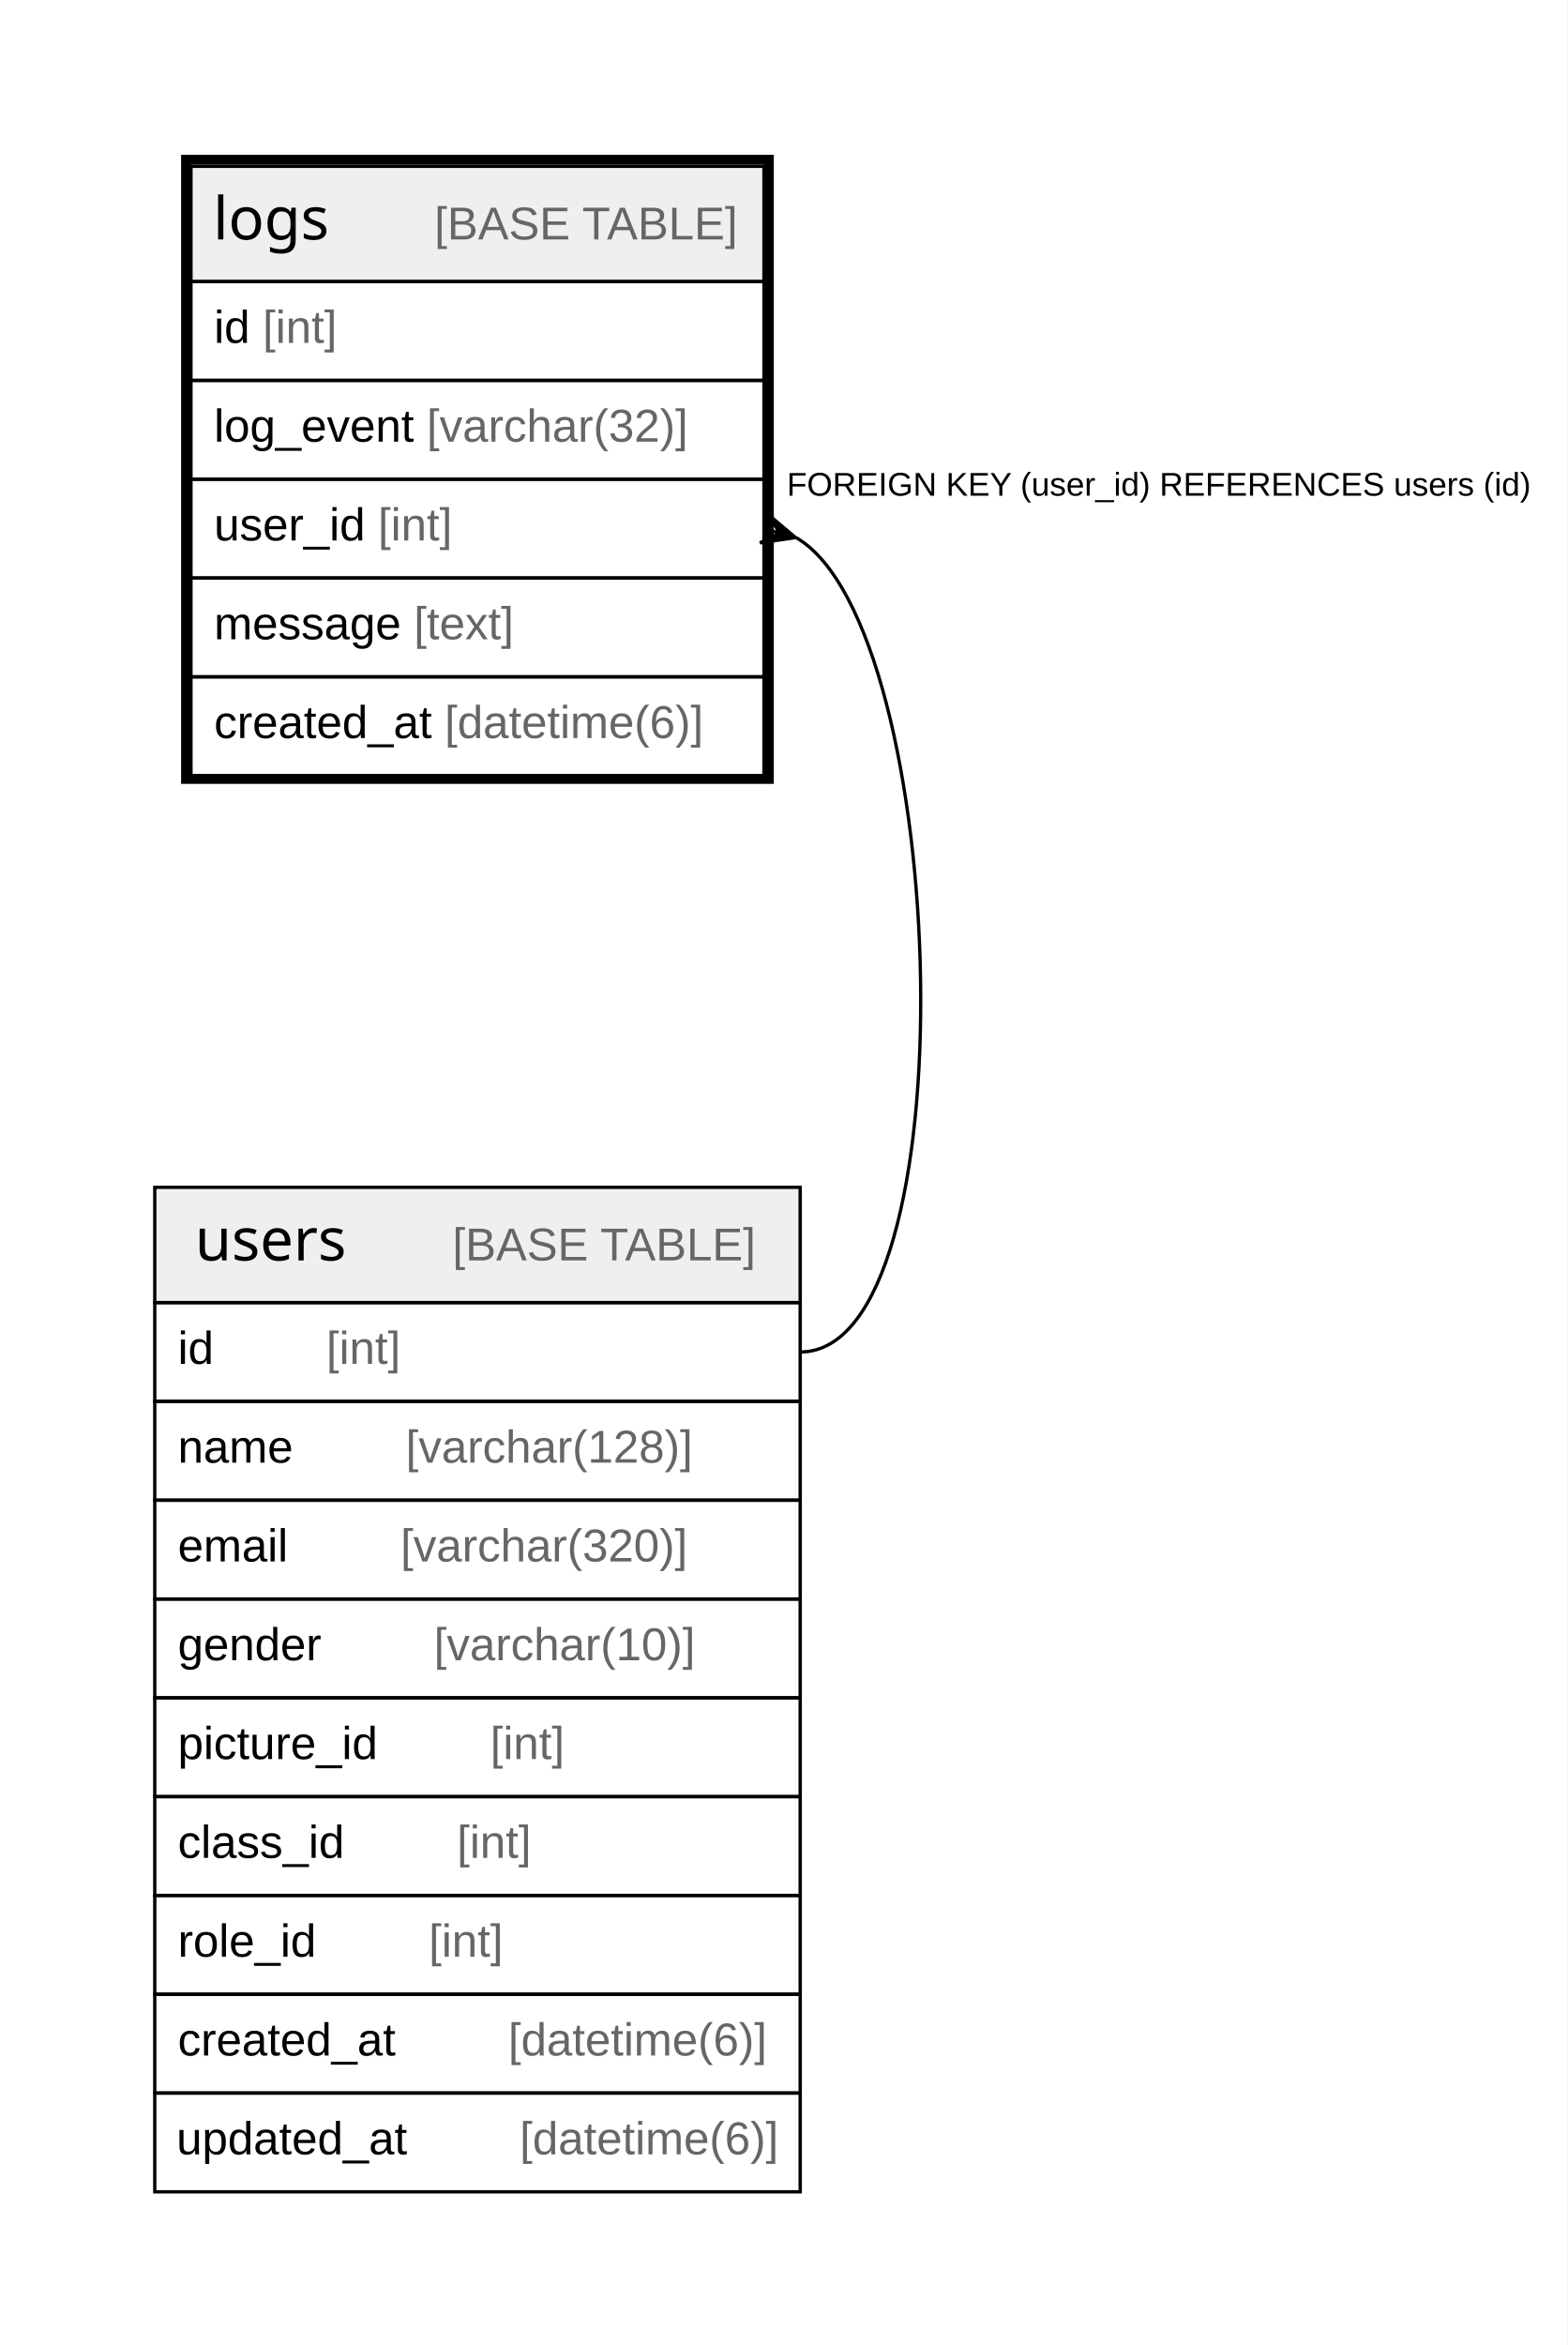
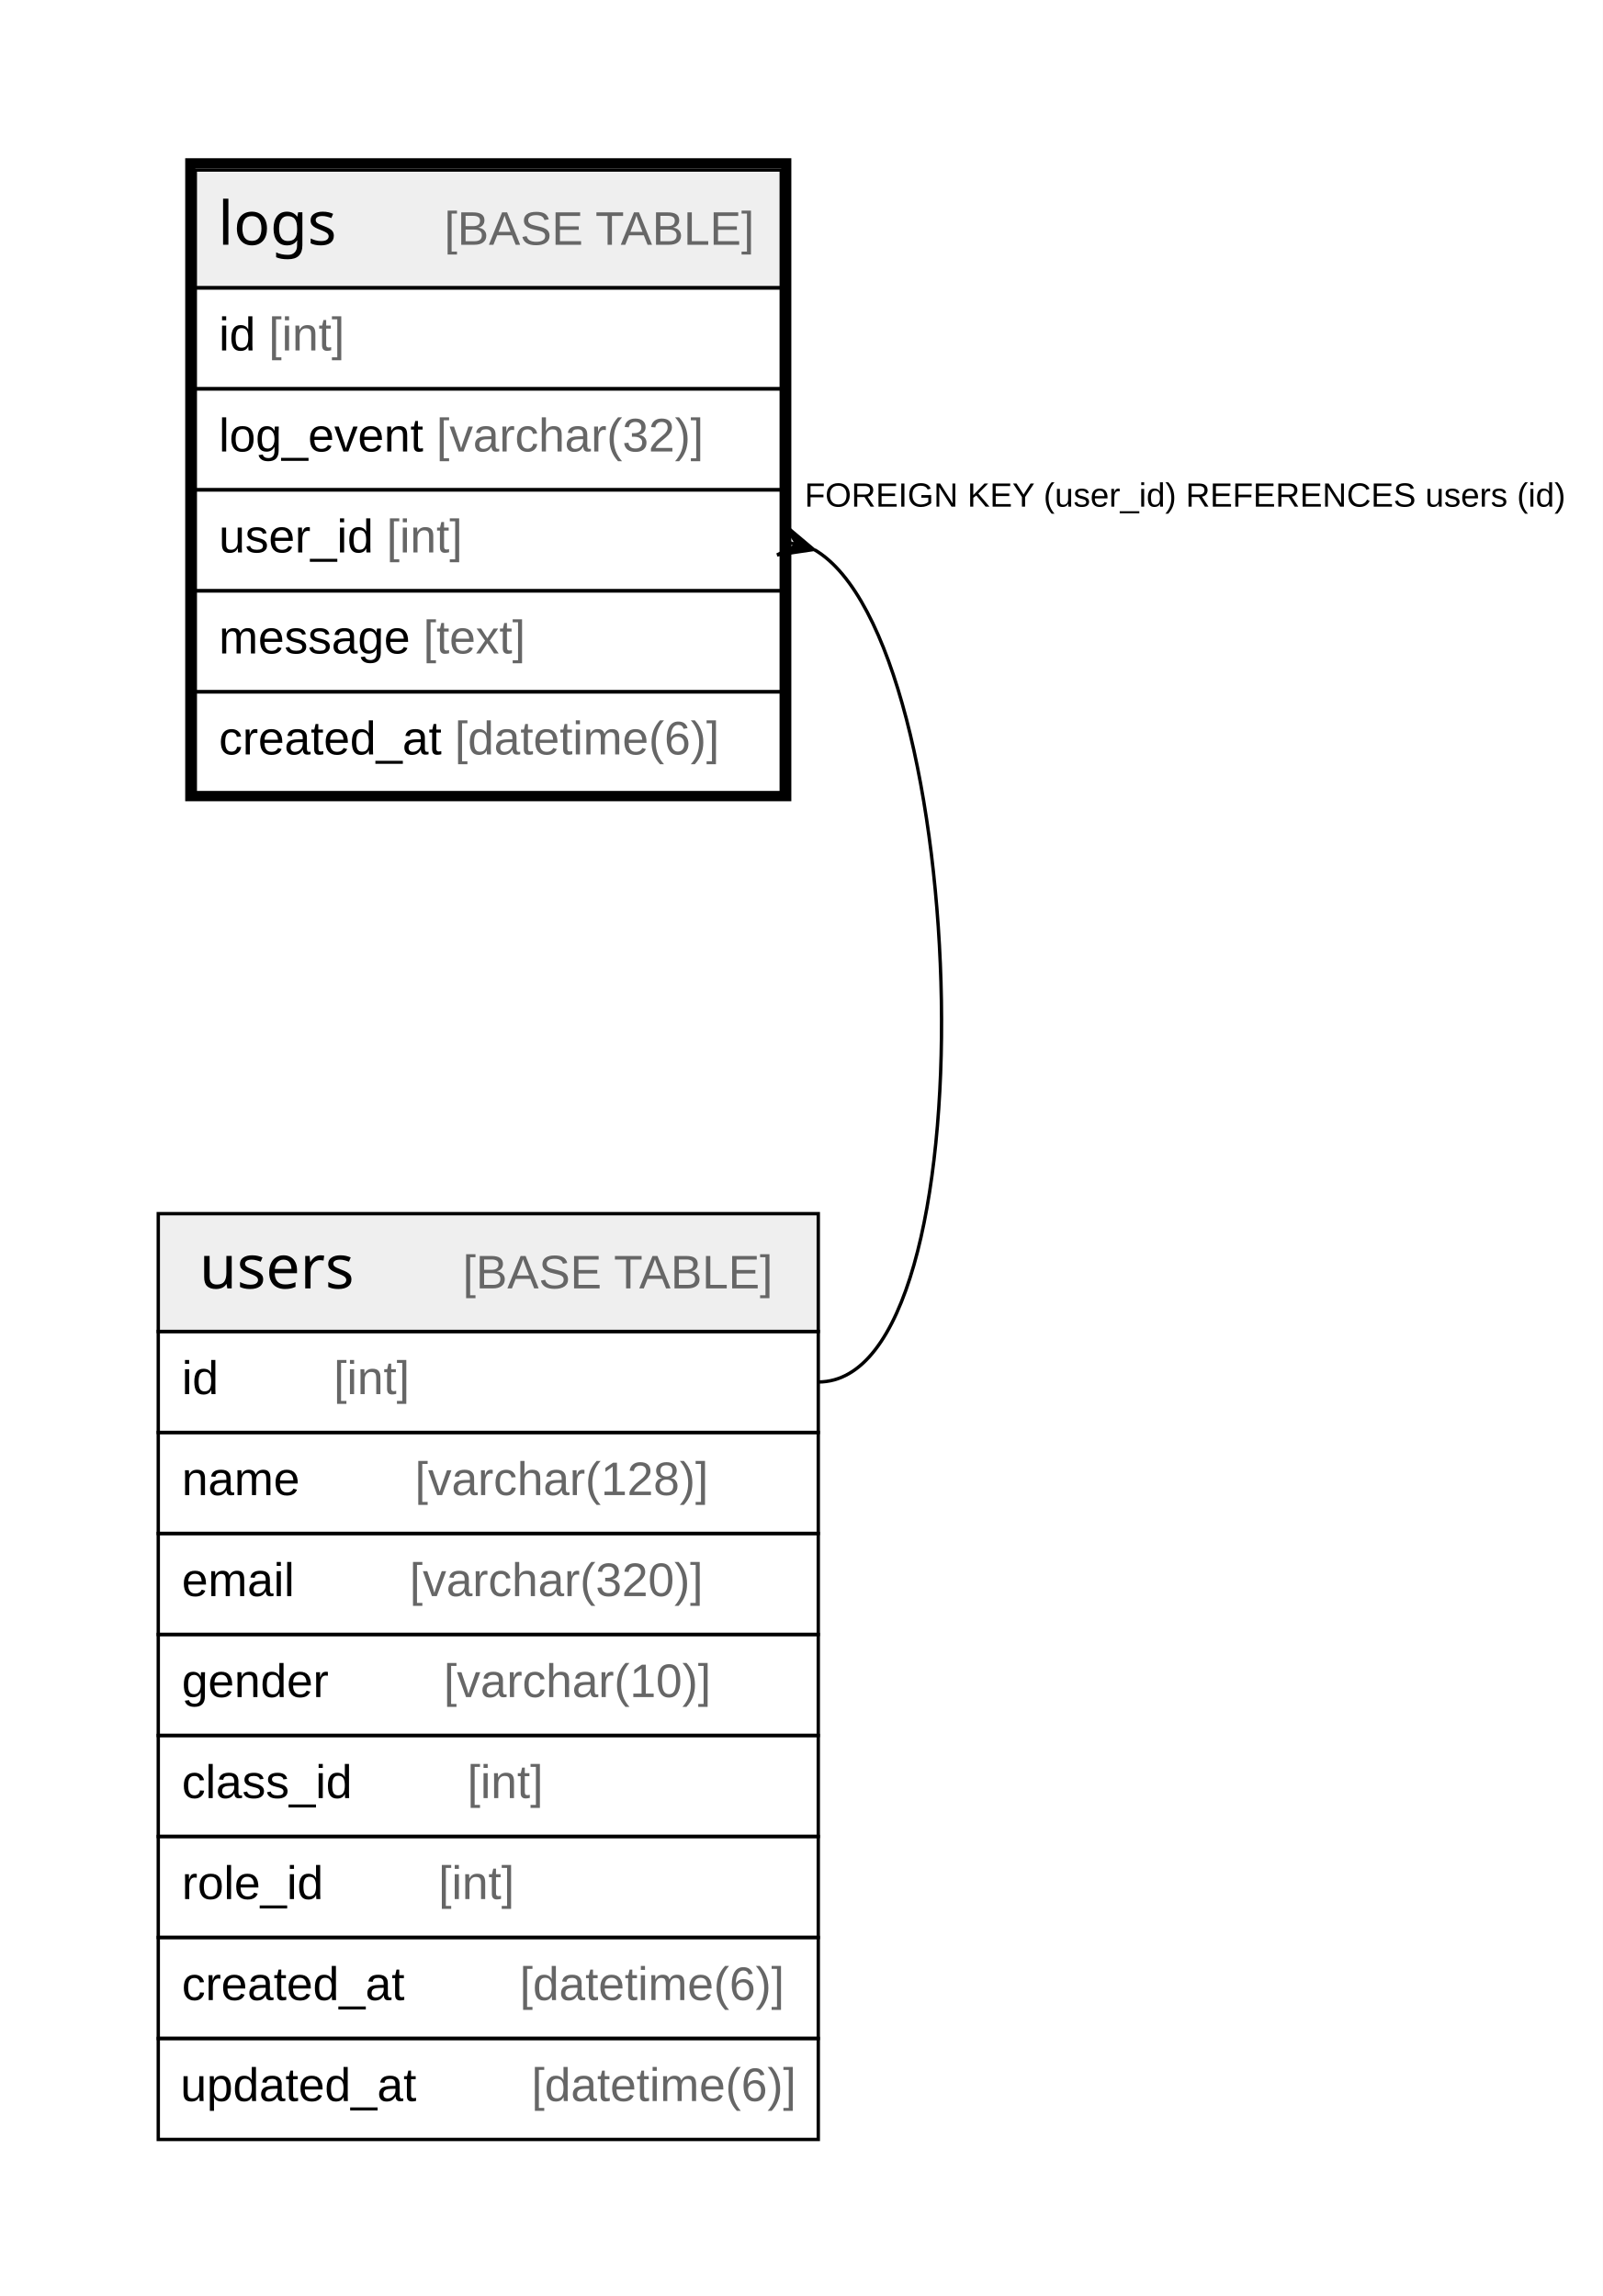
- <svg xmlns="http://www.w3.org/2000/svg" width="476pt" height="712pt" viewBox="0.00 0.00 476.00 712.00">
-   <g id="graph0" class="graph" transform="scale(1 1) rotate(0) translate(4 708)">
-     <polygon fill="#ffffff" stroke="transparent" points="-4,4 -4,-708 472,-708 472,4 -4,4" />
+ <svg xmlns="http://www.w3.org/2000/svg" width="476pt" height="682pt" viewBox="0.00 0.00 476.00 682.00">
+   <g id="graph0" class="graph" transform="scale(1 1) rotate(0) translate(4 678)">
+     <polygon fill="#ffffff" stroke="transparent" points="-4,4 -4,-678 472,-678 472,4 -4,4" />
    <g id="node1" class="node">
-       <polygon fill="#efefef" stroke="transparent" points="54,-622.5 54,-657.5 228,-657.5 228,-622.5 54,-622.5" />
-       <polygon fill="none" stroke="#000000" points="54,-622.5 54,-657.5 228,-657.5 228,-622.5 54,-622.5" />
-       <text text-anchor="start" x="60.713" y="-635.3" font-family="Arial Bold" font-size="18.00" fill="#000000">logs</text>
-       <text text-anchor="start" x="93.719" y="-635.3" font-family="Arial" font-size="14.00" fill="#000000">    </text>
-       <text text-anchor="start" x="127.924" y="-635.3" font-family="Arial" font-size="14.00" fill="#666666">[BASE TABLE]</text>
-       <polygon fill="none" stroke="#000000" points="54,-592.5 54,-622.5 228,-622.5 228,-592.5 54,-592.5" />
-       <text text-anchor="start" x="61" y="-603.9" font-family="Arial" font-size="14.00" fill="#000000">id </text>
-       <text text-anchor="start" x="75.78" y="-603.9" font-family="Arial" font-size="14.00" fill="#666666">[int]</text>
+       <polygon fill="#efefef" stroke="transparent" points="54,-592.5 54,-627.5 228,-627.5 228,-592.5 54,-592.5" />
+       <polygon fill="none" stroke="#000000" points="54,-592.5 54,-627.5 228,-627.5 228,-592.5 54,-592.5" />
+       <text text-anchor="start" x="60.713" y="-605.3" font-family="Arial Bold" font-size="18.00" fill="#000000">logs</text>
+       <text text-anchor="start" x="93.719" y="-605.3" font-family="Arial" font-size="14.00" fill="#000000">    </text>
+       <text text-anchor="start" x="127.924" y="-605.3" font-family="Arial" font-size="14.00" fill="#666666">[BASE TABLE]</text>
      <polygon fill="none" stroke="#000000" points="54,-562.5 54,-592.5 228,-592.5 228,-562.5 54,-562.5" />
-       <text text-anchor="start" x="61" y="-573.9" font-family="Arial" font-size="14.00" fill="#000000">log_event </text>
-       <text text-anchor="start" x="125.583" y="-573.9" font-family="Arial" font-size="14.00" fill="#666666">[varchar(32)]</text>
+       <text text-anchor="start" x="61" y="-573.9" font-family="Arial" font-size="14.00" fill="#000000">id </text>
+       <text text-anchor="start" x="75.78" y="-573.9" font-family="Arial" font-size="14.00" fill="#666666">[int]</text>
      <polygon fill="none" stroke="#000000" points="54,-532.5 54,-562.5 228,-562.5 228,-532.5 54,-532.5" />
-       <text text-anchor="start" x="61" y="-543.9" font-family="Arial" font-size="14.00" fill="#000000">user_id </text>
-       <text text-anchor="start" x="110.788" y="-543.9" font-family="Arial" font-size="14.00" fill="#666666">[int]</text>
+       <text text-anchor="start" x="61" y="-543.9" font-family="Arial" font-size="14.00" fill="#000000">log_event </text>
+       <text text-anchor="start" x="125.583" y="-543.9" font-family="Arial" font-size="14.00" fill="#666666">[varchar(32)]</text>
      <polygon fill="none" stroke="#000000" points="54,-502.5 54,-532.5 228,-532.5 228,-502.5 54,-502.5" />
-       <text text-anchor="start" x="61" y="-513.9" font-family="Arial" font-size="14.00" fill="#000000">message </text>
-       <text text-anchor="start" x="121.682" y="-513.9" font-family="Arial" font-size="14.00" fill="#666666">[text]</text>
+       <text text-anchor="start" x="61" y="-513.9" font-family="Arial" font-size="14.00" fill="#000000">user_id </text>
+       <text text-anchor="start" x="110.788" y="-513.9" font-family="Arial" font-size="14.00" fill="#666666">[int]</text>
      <polygon fill="none" stroke="#000000" points="54,-472.5 54,-502.5 228,-502.5 228,-472.5 54,-472.5" />
-       <text text-anchor="start" x="61" y="-483.9" font-family="Arial" font-size="14.00" fill="#000000">created_at </text>
-       <text text-anchor="start" x="131.028" y="-483.9" font-family="Arial" font-size="14.00" fill="#666666">[datetime(6)]</text>
-       <polygon fill="none" stroke="#000000" stroke-width="3" points="52.5,-471.5 52.5,-659.5 229.5,-659.5 229.5,-471.5 52.5,-471.5" />
+       <text text-anchor="start" x="61" y="-483.9" font-family="Arial" font-size="14.00" fill="#000000">message </text>
+       <text text-anchor="start" x="121.682" y="-483.9" font-family="Arial" font-size="14.00" fill="#666666">[text]</text>
+       <polygon fill="none" stroke="#000000" points="54,-442.5 54,-472.5 228,-472.5 228,-442.5 54,-442.5" />
+       <text text-anchor="start" x="61" y="-453.9" font-family="Arial" font-size="14.00" fill="#000000">created_at </text>
+       <text text-anchor="start" x="131.028" y="-453.9" font-family="Arial" font-size="14.00" fill="#666666">[datetime(6)]</text>
+       <polygon fill="none" stroke="#000000" stroke-width="3" points="52.5,-441.5 52.5,-629.5 229.5,-629.5 229.5,-441.5 52.5,-441.5" />
    </g>
    <g id="node2" class="node">
-       <polygon fill="#efefef" stroke="transparent" points="43,-312.5 43,-347.5 239,-347.5 239,-312.5 43,-312.5" />
-       <polygon fill="none" stroke="#000000" points="43,-312.5 43,-347.5 239,-347.5 239,-312.5 43,-312.5" />
-       <text text-anchor="start" x="55.214" y="-325.3" font-family="Arial Bold" font-size="18.00" fill="#000000">users</text>
-       <text text-anchor="start" x="99.218" y="-325.3" font-family="Arial" font-size="14.00" fill="#000000">    </text>
-       <text text-anchor="start" x="133.423" y="-325.3" font-family="Arial" font-size="14.00" fill="#666666">[BASE TABLE]</text>
-       <polygon fill="none" stroke="#000000" points="43,-282.5 43,-312.5 239,-312.5 239,-282.5 43,-282.5" />
-       <text text-anchor="start" x="50" y="-293.9" font-family="Arial" font-size="14.00" fill="#000000">id    </text>
-       <text text-anchor="start" x="95.094" y="-293.9" font-family="Arial" font-size="14.00" fill="#666666">[int]</text>
+       <polygon fill="#efefef" stroke="transparent" points="43,-282.5 43,-317.5 239,-317.5 239,-282.5 43,-282.5" />
+       <polygon fill="none" stroke="#000000" points="43,-282.5 43,-317.5 239,-317.5 239,-282.5 43,-282.5" />
+       <text text-anchor="start" x="55.214" y="-295.3" font-family="Arial Bold" font-size="18.00" fill="#000000">users</text>
+       <text text-anchor="start" x="99.218" y="-295.3" font-family="Arial" font-size="14.00" fill="#000000">    </text>
+       <text text-anchor="start" x="133.423" y="-295.3" font-family="Arial" font-size="14.00" fill="#666666">[BASE TABLE]</text>
      <polygon fill="none" stroke="#000000" points="43,-252.5 43,-282.5 239,-282.5 239,-252.5 43,-252.5" />
-       <text text-anchor="start" x="50" y="-263.9" font-family="Arial" font-size="14.00" fill="#000000">name    </text>
-       <text text-anchor="start" x="119.213" y="-263.9" font-family="Arial" font-size="14.00" fill="#666666">[varchar(128)]</text>
+       <text text-anchor="start" x="50" y="-263.9" font-family="Arial" font-size="14.00" fill="#000000">id    </text>
+       <text text-anchor="start" x="95.094" y="-263.9" font-family="Arial" font-size="14.00" fill="#666666">[int]</text>
      <polygon fill="none" stroke="#000000" points="43,-222.5 43,-252.5 239,-252.5 239,-222.5 43,-222.5" />
-       <text text-anchor="start" x="50" y="-233.9" font-family="Arial" font-size="14.00" fill="#000000">email    </text>
-       <text text-anchor="start" x="117.644" y="-233.9" font-family="Arial" font-size="14.00" fill="#666666">[varchar(320)]</text>
+       <text text-anchor="start" x="50" y="-233.9" font-family="Arial" font-size="14.00" fill="#000000">name    </text>
+       <text text-anchor="start" x="119.213" y="-233.9" font-family="Arial" font-size="14.00" fill="#666666">[varchar(128)]</text>
      <polygon fill="none" stroke="#000000" points="43,-192.5 43,-222.5 239,-222.5 239,-192.5 43,-192.5" />
-       <text text-anchor="start" x="50" y="-203.9" font-family="Arial" font-size="14.00" fill="#000000">gender    </text>
-       <text text-anchor="start" x="127.778" y="-203.9" font-family="Arial" font-size="14.00" fill="#666666">[varchar(10)]</text>
+       <text text-anchor="start" x="50" y="-203.9" font-family="Arial" font-size="14.00" fill="#000000">email    </text>
+       <text text-anchor="start" x="117.644" y="-203.9" font-family="Arial" font-size="14.00" fill="#666666">[varchar(320)]</text>
      <polygon fill="none" stroke="#000000" points="43,-162.5 43,-192.5 239,-192.5 239,-162.5 43,-162.5" />
-       <text text-anchor="start" x="50" y="-173.9" font-family="Arial" font-size="14.00" fill="#000000">picture_id    </text>
-       <text text-anchor="start" x="144.882" y="-173.9" font-family="Arial" font-size="14.00" fill="#666666">[int]</text>
+       <text text-anchor="start" x="50" y="-173.9" font-family="Arial" font-size="14.00" fill="#000000">gender    </text>
+       <text text-anchor="start" x="127.778" y="-173.9" font-family="Arial" font-size="14.00" fill="#666666">[varchar(10)]</text>
      <polygon fill="none" stroke="#000000" points="43,-132.5 43,-162.5 239,-162.5 239,-132.5 43,-132.5" />
      <text text-anchor="start" x="50" y="-143.9" font-family="Arial" font-size="14.00" fill="#000000">class_id    </text>
      <text text-anchor="start" x="134.766" y="-143.9" font-family="Arial" font-size="14.00" fill="#666666">[int]</text>
      <polygon fill="none" stroke="#000000" points="43,-102.5 43,-132.5 239,-132.5 239,-102.5 43,-102.5" />
      <text text-anchor="start" x="50" y="-113.9" font-family="Arial" font-size="14.00" fill="#000000">role_id    </text>
      <text text-anchor="start" x="126.209" y="-113.9" font-family="Arial" font-size="14.00" fill="#666666">[int]</text>
      <polygon fill="none" stroke="#000000" points="43,-72.5 43,-102.5 239,-102.5 239,-72.5 43,-72.5" />
      <text text-anchor="start" x="50" y="-83.9" font-family="Arial" font-size="14.00" fill="#000000">created_at    </text>
      <text text-anchor="start" x="150.342" y="-83.9" font-family="Arial" font-size="14.00" fill="#666666">[datetime(6)]</text>
      <polygon fill="none" stroke="#000000" points="43,-42.5 43,-72.5 239,-72.5 239,-42.5 43,-42.5" />
      <text text-anchor="start" x="49.595" y="-53.9" font-family="Arial" font-size="14.00" fill="#000000">updated_at    </text>
      <text text-anchor="start" x="153.841" y="-53.9" font-family="Arial" font-size="14.00" fill="#666666">[datetime(6)]</text>
    </g>
    <g id="edge1" class="edge">
-       <path fill="none" stroke="#000000" d="M237.899,-544.692C284.724,-517.227 291.134,-297.5 239,-297.5" />
-       <polygon fill="#000000" stroke="#000000" points="237.62,-544.771 226.772,-543.171 232.81,-546.136 228,-547.5 228,-547.5 228,-547.5 232.81,-546.136 229.228,-551.829 237.62,-544.771 237.62,-544.771" />
-       <text text-anchor="start" x="234.945" y="-557.5" font-family="Arial" font-size="10.00" fill="#000000">FOREIGN KEY (user_id) REFERENCES users (id)</text>
+       <path fill="none" stroke="#000000" d="M237.899,-514.692C284.724,-487.227 291.134,-267.5 239,-267.5" />
+       <polygon fill="#000000" stroke="#000000" points="237.62,-514.771 226.772,-513.171 232.81,-516.136 228,-517.5 228,-517.5 228,-517.5 232.81,-516.136 229.228,-521.829 237.62,-514.771 237.62,-514.771" />
+       <text text-anchor="start" x="234.945" y="-527.5" font-family="Arial" font-size="10.00" fill="#000000">FOREIGN KEY (user_id) REFERENCES users (id)</text>
    </g>
  </g>
</svg>
